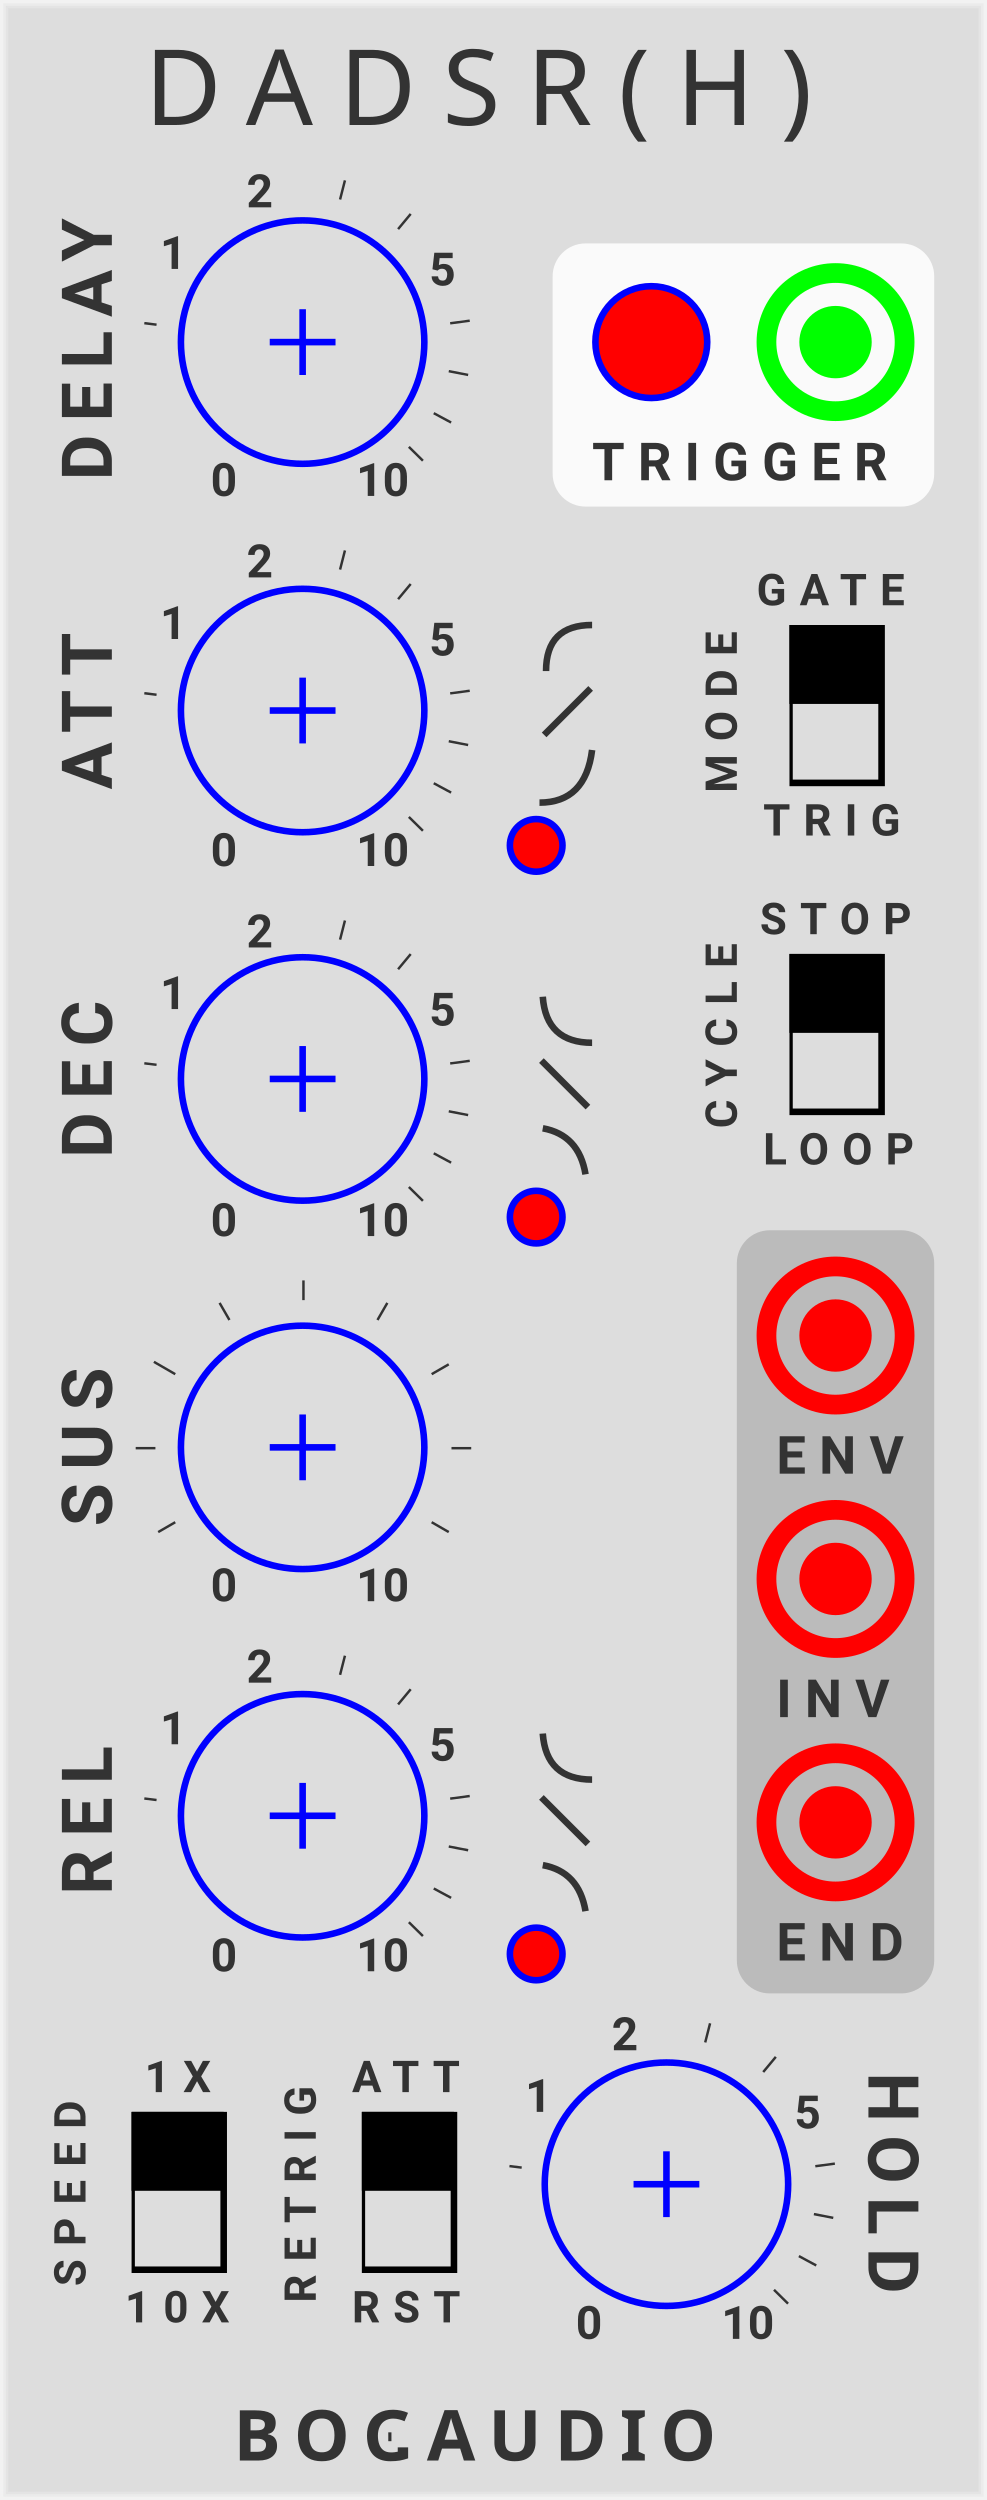
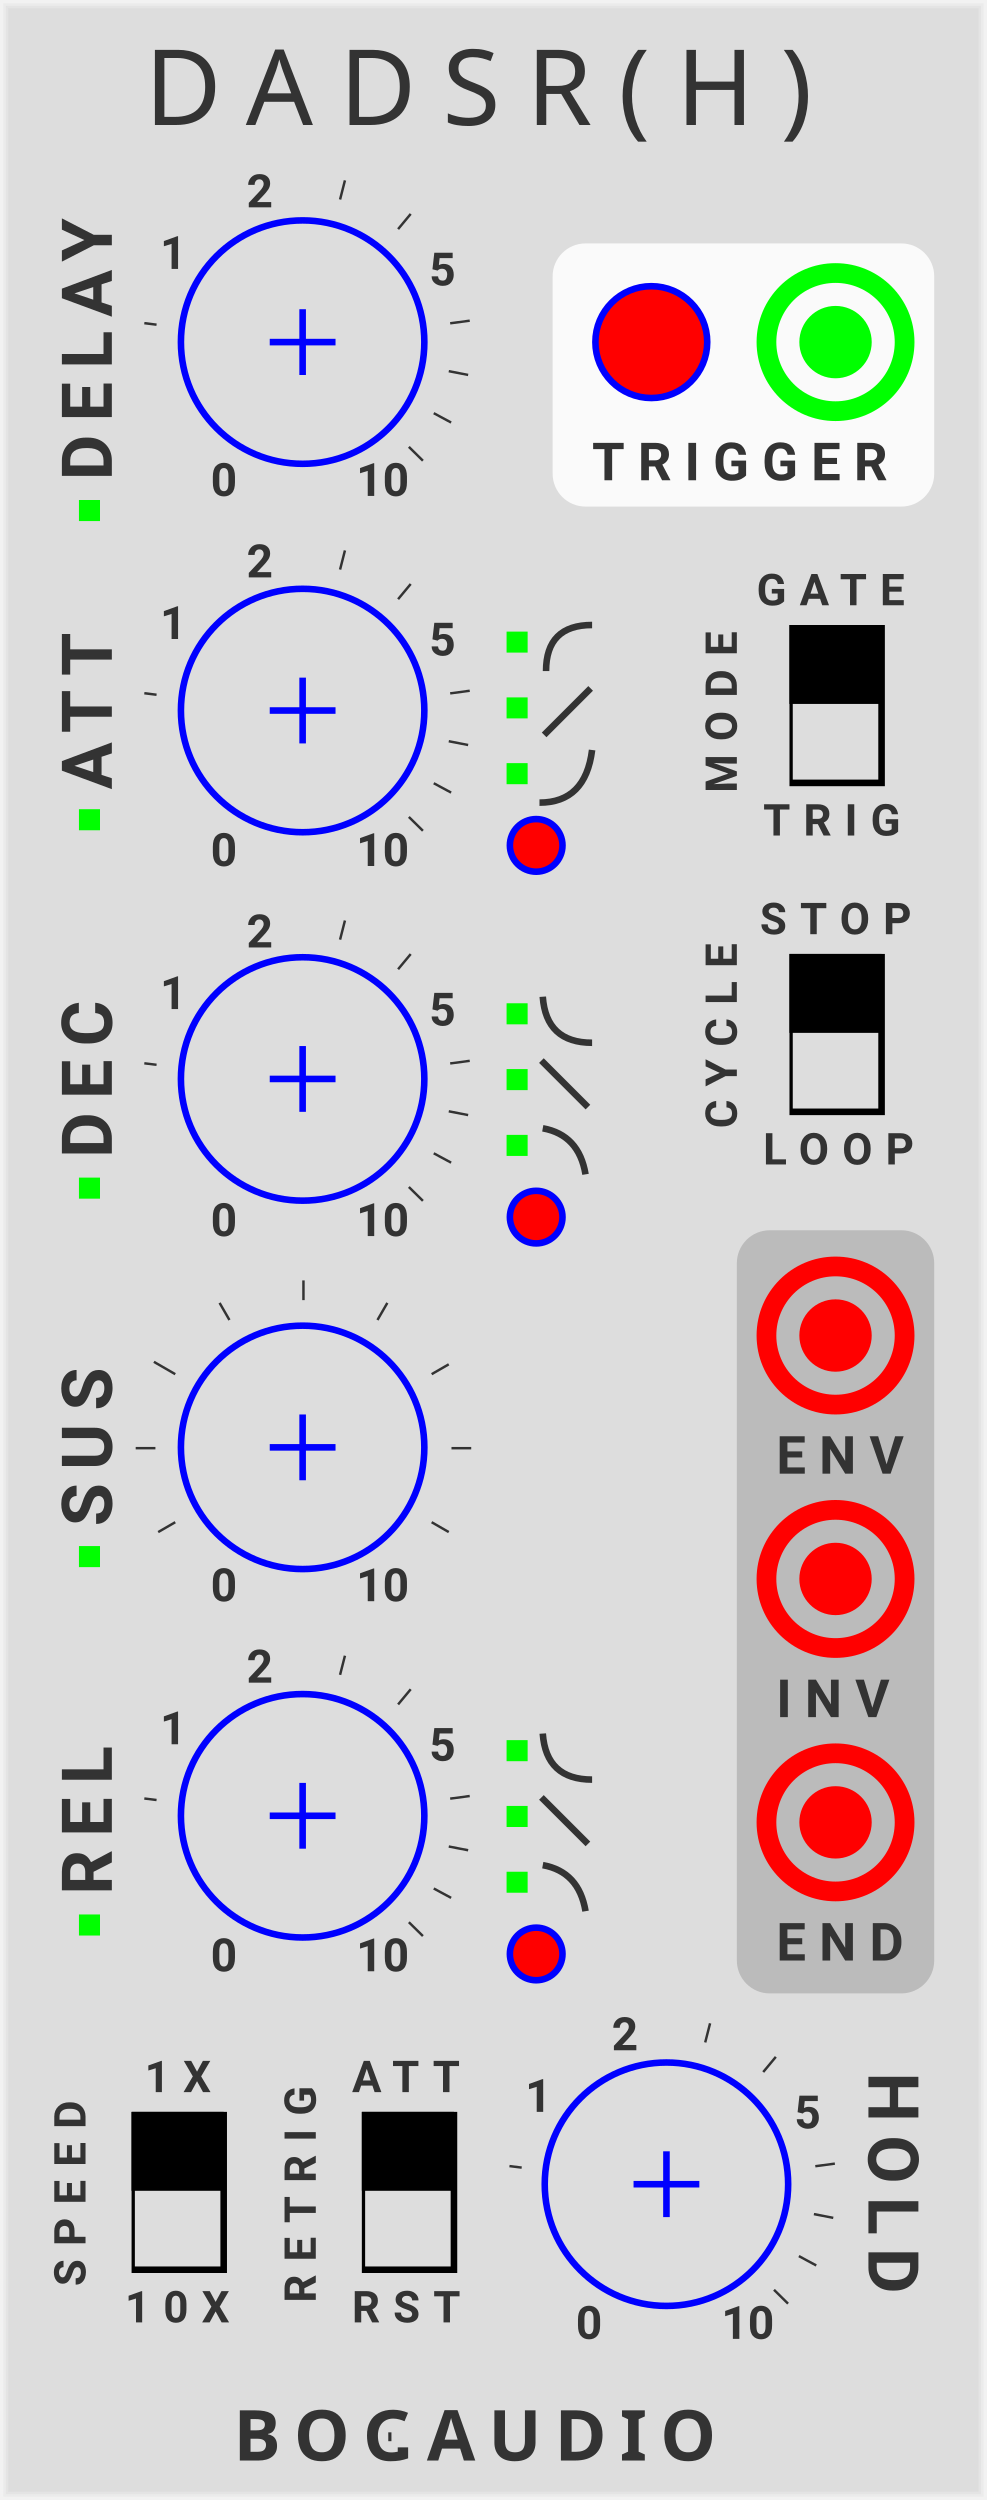
<svg xmlns="http://www.w3.org/2000/svg" xmlns:xlink="http://www.w3.org/1999/xlink" version="1.1" width="150" height="380" viewBox="0 0 150 380">
  <style>text {
  fill: #333;
  font-family: 'Roboto', sans-serif;
  font-weight: bold;
}
text.title {
  font-family: 'Comfortaa', sans-serif;
  font-weight: normal;
}
text.brand {
  font-family: 'Audiowide', sans-serif;
  font-weight: bold;
}
</style>
  <defs>
    <symbol id="knob38" viewBox="0 0 38px 38px">
      <g transform="translate(19 19)">
        <polyline points="-5,0 5,0" stroke-width="1" stroke="#00f" />
        <polyline points="0,-5 0,5" stroke-width="1" stroke="#00f" />
        <circle cx="0" cy="0" r="18.5" stroke-width="1" stroke="#00f" fill="none" />
      </g>
    </symbol>
    <symbol id="dial-sustain" viewBox="0 0 100px 100px">
      <g transform="translate(50.5 50.5)">
        <g transform="rotate(-240) translate(30 0)">
          <g transform="translate(2 0) rotate(240)">
            <text font-size="7pt" transform="translate(-2.8 3.3)">0</text>
          </g>
        </g>
        <g transform="rotate(-210) translate(30 0)">
          <polyline points="0,0 4,0" stroke-width="0.5" stroke="#333" />
        </g>
        <g transform="rotate(-180) translate(30 0)">
          <polyline points="0,0 4,0" stroke-width="0.5" stroke="#333" />
        </g>
        <g transform="rotate(-150) translate(30 0)">
          <polyline points="0,0 5,0" stroke-width="0.5" stroke="#333" />
        </g>
        <g transform="rotate(-120) translate(30 0)">
          <polyline points="0,0 4,0" stroke-width="0.5" stroke="#333" />
        </g>
        <g transform="rotate(-90) translate(30 0)">
          <polyline points="0,0 4,0" stroke-width="0.5" stroke="#333" />
        </g>
        <g transform="rotate(-60) translate(30 0)">
          <polyline points="0,0 4,0" stroke-width="0.5" stroke="#333" />
        </g>
        <g transform="rotate(-30) translate(30 0)">
          <polyline points="0,0 4,0" stroke-width="0.5" stroke="#333" />
        </g>
        <g transform="rotate(0) translate(30 0)">
          <polyline points="0,0 4,0" stroke-width="0.5" stroke="#333" />
        </g>
        <g transform="rotate(30) translate(30 0)">
          <polyline points="0,0 4,0" stroke-width="0.5" stroke="#333" />
        </g>
        <g transform="rotate(60) translate(30 0)">
          <g transform="translate(2 0) rotate(-60)">
            <text font-size="7pt" transform="translate(-5.3 3.3)">10</text>
          </g>
        </g>
      </g>
    </symbol>
    <symbol id="dial-exp" viewBox="0 0 100px 100px">
      <g transform="translate(50.5 50.5)">
        <g transform="rotate(-240) translate(30 0)">
          <g transform="translate(2 0) rotate(240)">
            <text font-size="7pt" transform="translate(-2.8 3.3)">0</text>
          </g>
        </g>
        <g transform="rotate(-172.92) translate(30 0)">
          <polyline points="0,0 2.5,0" stroke-width="0.5" stroke="#333" />
        </g>
        <g transform="rotate(-145.13) translate(30 0)">
          <g transform="translate(2 0) rotate(145.13)">
            <text font-size="7pt" transform="translate(-2.8 3.3)">1</text>
          </g>
        </g>
        <g transform="rotate(-105.84) translate(30 0)">
          <g transform="translate(2 0) rotate(105.84)">
            <text font-size="7pt" transform="translate(-2.8 3.3)">2</text>
          </g>
        </g>
        <g transform="rotate(-75.68) translate(30 0)">
          <polyline points="0,0 4,0" stroke-width="0.5" stroke="#333" />
        </g>
        <g transform="rotate(-50.26) translate(30 0)">
          <polyline points="0,0 4,0" stroke-width="0.5" stroke="#333" />
        </g>
        <g transform="rotate(-27.87) translate(30 0)">
          <g transform="translate(2 0) rotate(27.87)">
            <text font-size="7pt" transform="translate(-2.8 3.3)">5</text>
          </g>
        </g>
        <g transform="rotate(-7.62) translate(30 0)">
          <polyline points="0,0 4,0" stroke-width="0.5" stroke="#333" />
        </g>
        <g transform="rotate(11) translate(30 0)">
          <polyline points="0,0 4,0" stroke-width="0.5" stroke="#333" />
        </g>
        <g transform="rotate(28.33) translate(30 0)">
          <polyline points="0,0 4,0" stroke-width="0.5" stroke="#333" />
        </g>
        <g transform="rotate(44.6) translate(30 0)">
          <polyline points="0,0 4,0" stroke-width="0.5" stroke="#333" />
        </g>
        <g transform="rotate(60) translate(30 0)">
          <g transform="translate(2 0) rotate(-60)">
            <text font-size="7pt" transform="translate(-5.3 3.3)">10</text>
          </g>
        </g>
      </g>
    </symbol>
    <symbol id="button" viewBox="0 0 18px 18px">
      <g transform="translate(9 9)">
        <circle cx="0" cy="0" r="8.5" stroke-width="1" stroke="#00f" fill="#f00" />
      </g>
    </symbol>
    <symbol id="button-small" viewBox="0 0 9px 9px">
      <g transform="translate(4.5 4.5)">
        <circle r="4" stroke-width="1" stroke="#00f" fill="#f00" />
      </g>
    </symbol>
    <symbol id="switch" viewBox="0 0 14px 24px">
      <rect width="14px" height="24px" stroke-width="1" stroke="#000" fill="#ddd" />
      <rect width="14px" height="12px" stroke-width="0" fill="#000" />
    </symbol>
    <symbol id="input" viewBox="0 0 24px 24px">
      <g transform="translate(12 12)">
        <circle cx="0" cy="0" r="5" stroke-width="1" stroke="#0f0" fill="#0f0" />
        <circle cx="0" cy="0" r="10.5" stroke-width="3" stroke="#0f0" fill="none" />
      </g>
    </symbol>
    <symbol id="output" viewBox="0 0 24px 24px">
      <g transform="translate(12 12)">
        <circle cx="0" cy="0" r="5" stroke-width="1" stroke="#f00" fill="#f00" />
        <circle cx="0" cy="0" r="10.5" stroke-width="3" stroke="#f00" fill="none" />
      </g>
    </symbol>
-     <symbol id="light-small" viewBox="0 0 6.4px 6.4px">
-       <rect width="6.4" height="6.4" fill="#0f0" />
+     <symbol id="light-tiny" viewBox="0 0 1.1px 1.1px">
+       <rect width="3.2" height="3.2" fill="#0f0" />
    </symbol>
  </defs>
  <rect width="100%" height="100%" fill="#ddd" />
  <polyline points="1,1 149,1 149,379 1,379 1,1" stroke="#e4e4e4" stroke-width="0.5" fill="none" />
  <polyline points="0.5,0.5 149.5,0.5 149.5,379.5 0.5,379.5 0.5,0.5" stroke="#ebebeb" stroke-width="0.8" fill="none" />
  <polyline points="0,0 150,0 150,380 0,380 0,0" stroke="#f2f2f2" stroke-width="1" fill="none" />
  <text class="title" x="22" y="19" font-size="12pt" letter-spacing="4px">DADSR(H)</text>
  <g transform="translate(35.5 374)">
    <text class="brand" font-size="8pt" letter-spacing="2px">BOGAUDIO</text>
    <rect width="3.0" height="3" fill="#ddd" transform="translate(24 -5)" />
  </g>
  <g transform="translate(9 33)">
    <g transform="translate(0 0)">
      <text font-size="8pt" letter-spacing="2px" transform="translate(8 40) rotate(270)">DELAY</text>
      <use id="DELAY_PARAM" xlink:href="#knob38" transform="translate(18 0)" />
      <use id="DELAY_LIGHT" xlink:href="#light-tiny" transform="translate(3 43)" />
    </g>
    <g transform="translate(0 56)">
      <text font-size="8pt" letter-spacing="2px" transform="translate(8 31) rotate(270)">ATT</text>
      <use id="ATTACK_PARAM" xlink:href="#knob38" transform="translate(18 0)" />
      <use id="ATTACK_LIGHT" xlink:href="#light-tiny" transform="translate(3 34)" />
    </g>
    <g transform="translate(0 112)">
      <text font-size="8pt" letter-spacing="2px" transform="translate(8 31) rotate(270)">DEC</text>
      <use id="DECAY_PARAM" xlink:href="#knob38" transform="translate(18 0)" />
      <use id="DECAY_LIGHT" xlink:href="#light-tiny" transform="translate(3 34)" />
    </g>
    <g transform="translate(0 168)">
      <text font-size="8pt" letter-spacing="2px" transform="translate(8 31) rotate(270)">SUS</text>
      <use id="SUSTAIN_PARAM" xlink:href="#knob38" transform="translate(18 0)" />
      <use id="SUSTAIN_LIGHT" xlink:href="#light-tiny" transform="translate(3 34)" />
    </g>
    <g transform="translate(0 224)">
      <text font-size="8pt" letter-spacing="2px" transform="translate(8 31) rotate(270)">REL</text>
      <use id="RELEASE_PARAM" xlink:href="#knob38" transform="translate(18 0)" />
      <use id="RELEASE_LIGHT" xlink:href="#light-tiny" transform="translate(3 34)" />
    </g>
    <g transform="translate(0 280)">
      <g transform="translate(75 0)">
        <text font-size="8pt" letter-spacing="2px" transform="translate(48 2) rotate(90)">HOLD</text>
        <use id="HOLD_PARAM" xlink:href="#knob38" transform="translate(-1.7 0)" />
      </g>
    </g>
  </g>
  <use xlink:href="#dial-exp" transform="scale(0.75) translate(11 19)" />
  <use xlink:href="#dial-exp" transform="scale(0.75) translate(11 94)" />
  <use xlink:href="#dial-exp" transform="scale(0.75) translate(11 169)" />
  <use xlink:href="#dial-sustain" transform="scale(0.75) translate(11 243)" />
  <use xlink:href="#dial-exp" transform="scale(0.75) translate(11 318)" />
  <use xlink:href="#dial-exp" transform="scale(0.75) translate(85 392.5)" />
  <g>
    <g transform="translate(77 96)">
      <g transform="translate(0 0)">
        <use id="ATTACK_SHAPE1_LIGHT" xlink:href="#light-tiny" />
        <g transform="translate(5 5)">
          <path d="M 1 1 Q 1 -6, 8 -6" stroke="#333" stroke-width="1" fill="none" />
        </g>
      </g>
      <g transform="translate(0 10)">
        <use id="ATTACK_SHAPE2_LIGHT" xlink:href="#light-tiny" />
        <g transform="translate(5 5)">
          <polyline points="0,1 10,1" stroke="#333" stroke-width="1" fill="none" transform="rotate(-45)" />
        </g>
      </g>
      <g transform="translate(0 20)">
        <use id="ATTACK_SHAPE3_LIGHT" xlink:href="#light-tiny" />
        <g transform="translate(5 5)">
          <path d="M 0 1 Q 7 1, 8 -7" stroke="#333" stroke-width="1" fill="none" />
        </g>
      </g>
      <g transform="translate(0 28)">
        <use id="ATTACK_SHAPE_PARAM" xlink:href="#button-small" />
      </g>
    </g>
    <g transform="translate(77 152.5)">
      <g transform="translate(0 0)">
        <use id="DECAY_SHAPE1_LIGHT" xlink:href="#light-tiny" transform="translate(0 0)" />
        <g transform="translate(5 0)">
          <path d="M 0.5 -1 Q 1 6, 8 6" stroke="#333" stroke-width="1" fill="none" />
        </g>
      </g>
      <g transform="translate(0 10)">
        <use id="DECAY_SHAPE2_LIGHT" xlink:href="#light-tiny" />
        <g transform="translate(6 -2)">
          <polyline points="0,1 10,1" stroke="#333" stroke-width="1" fill="none" transform="rotate(45)" />
        </g>
      </g>
      <g transform="translate(0 20)">
        <use id="DECAY_SHAPE3_LIGHT" xlink:href="#light-tiny" />
        <g transform="translate(5 0)">
          <path d="M 0.5 -1 Q 6 0, 7 6" stroke="#333" stroke-width="1" fill="none" />
        </g>
      </g>
      <g transform="translate(0 28)">
        <use id="DECAY_SHAPE_PARAM" xlink:href="#button-small" />
      </g>
    </g>
    <g transform="translate(77 264.5)">
      <g transform="translate(0 0)">
        <use id="RELEASE_SHAPE1_LIGHT" xlink:href="#light-tiny" />
        <g transform="translate(5 0)">
          <path d="M 0.5 -1 Q 1 6, 8 6" stroke="#333" stroke-width="1" fill="none" />
        </g>
      </g>
      <g transform="translate(0 10)">
        <use id="RELEASE_SHAPE2_LIGHT" xlink:href="#light-tiny" />
        <g transform="translate(6 -2)">
          <polyline points="0,1 10,1" stroke="#333" stroke-width="1" fill="none" transform="rotate(45)" />
        </g>
      </g>
      <g transform="translate(0 20)">
        <use id="RELEASE_SHAPE3_LIGHT" xlink:href="#light-tiny" />
        <g transform="translate(5 0)">
          <path d="M 0.5 -1 Q 6 0, 7 6" stroke="#333" stroke-width="1" fill="none" />
        </g>
      </g>
      <g transform="translate(0 28)">
        <use id="RELEASE_SHAPE_PARAM" xlink:href="#button-small" />
      </g>
    </g>
  </g>
  <g transform="translate(84 37)">
    <rect width="58" height="40" rx="5" fill="#fafafa" />
    <use id="TRIGGER_PARAM" xlink:href="#button" transform="translate(6 6)" />
    <use id="TRIGGER_INPUT" xlink:href="#input" transform="translate(31 3)" />
    <text font-size="6pt" letter-spacing="2px" transform="translate(6 36)">TRIGGER</text>
  </g>
  <g transform="translate(120 93)">
    <text font-size="5pt" letter-spacing="2px" transform="translate(-8 27.5) rotate(270)">MODE</text>
    <text font-size="5pt" letter-spacing="2px" transform="translate(-5 -1)">GATE</text>
    <use id="MODE_PARAM" xlink:href="#switch" transform="translate(0 2)" />
    <text font-size="5pt" letter-spacing="2px" transform="translate(-4 34)">TRIG</text>
  </g>
  <g transform="translate(120 143)">
    <text font-size="5pt" letter-spacing="2px" transform="translate(-8 28.5) rotate(270)">CYCLE</text>
    <text font-size="5pt" letter-spacing="2px" transform="translate(-4.5 -1)">STOP</text>
    <use id="LOOP_PARAM" xlink:href="#switch" transform="translate(0 2)" />
    <text font-size="5pt" letter-spacing="2px" transform="translate(-4 34)">LOOP</text>
  </g>
  <g transform="translate(20 319)">
    <text font-size="5pt" letter-spacing="2px" transform="translate(-7 28.5) rotate(270)">SPEED</text>
    <text font-size="5pt" letter-spacing="2px" transform="translate(2 -1)">1X</text>
    <use id="SPEED_PARAM" xlink:href="#switch" transform="translate(0 2)" />
    <text font-size="5pt" letter-spacing="2px" transform="translate(-1 34)">10X</text>
  </g>
  <g transform="translate(55 319)">
    <text font-size="5pt" letter-spacing="2px" transform="translate(-7 31) rotate(270)">RETRIG</text>
    <text font-size="5pt" letter-spacing="2px" transform="translate(-1.5 -1)">ATT</text>
    <use id="RETRIGGER_PARAM" xlink:href="#switch" transform="translate(0 2)" />
    <text font-size="5pt" letter-spacing="2px" transform="translate(-1.5 34)">RST</text>
  </g>
  <g transform="translate(112 187)">
    <rect width="30" height="116" rx="5" fill="#bbb" />
    <g transform="translate(0 1)">
      <use id="ENV_OUTPUT" xlink:href="#output" transform="translate(3 3)" />
      <text font-size="6pt" letter-spacing="2px" transform="translate(6 36)">ENV</text>
    </g>
    <g transform="translate(0 38)">
      <use id="INV_OUTPUT" xlink:href="#output" transform="translate(3 3)" />
      <text font-size="6pt" letter-spacing="2px" transform="translate(6 36)">INV</text>
    </g>
    <g transform="translate(0 75)">
      <use id="TRIGGER_OUTPUT" xlink:href="#output" transform="translate(3 3)" />
      <text font-size="6pt" letter-spacing="2px" transform="translate(6 36)">END</text>
    </g>
  </g>
</svg>
